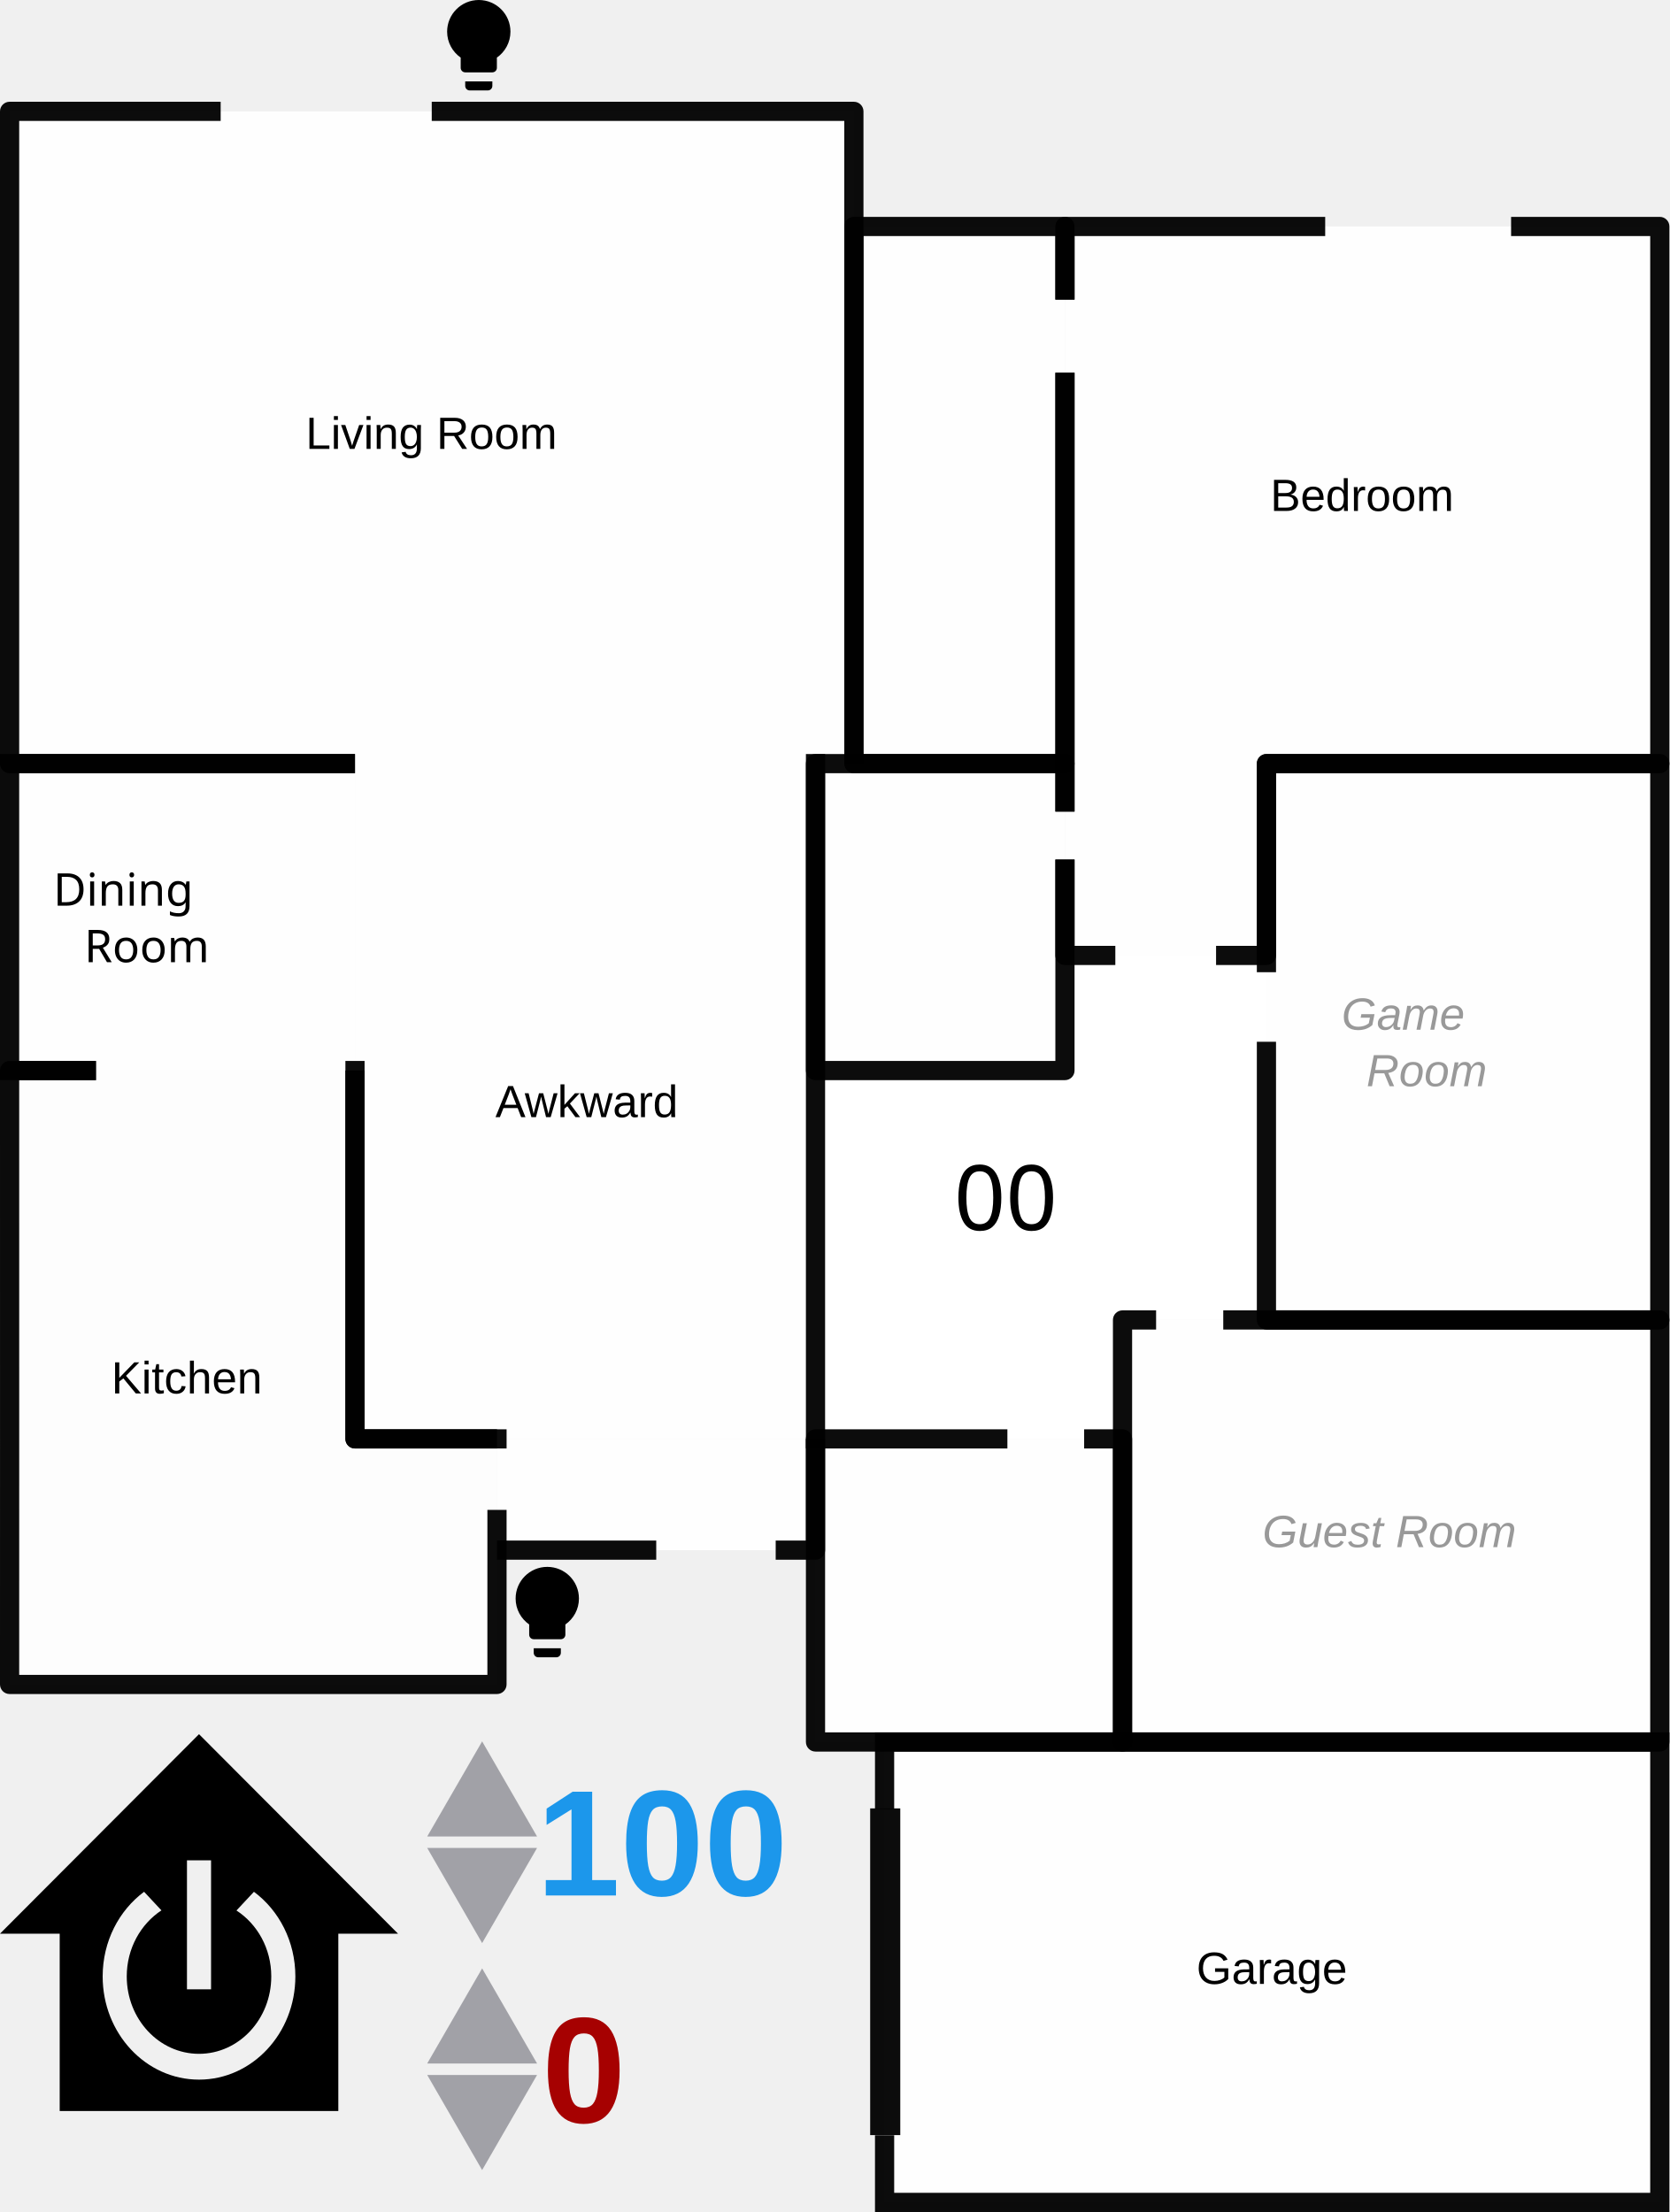
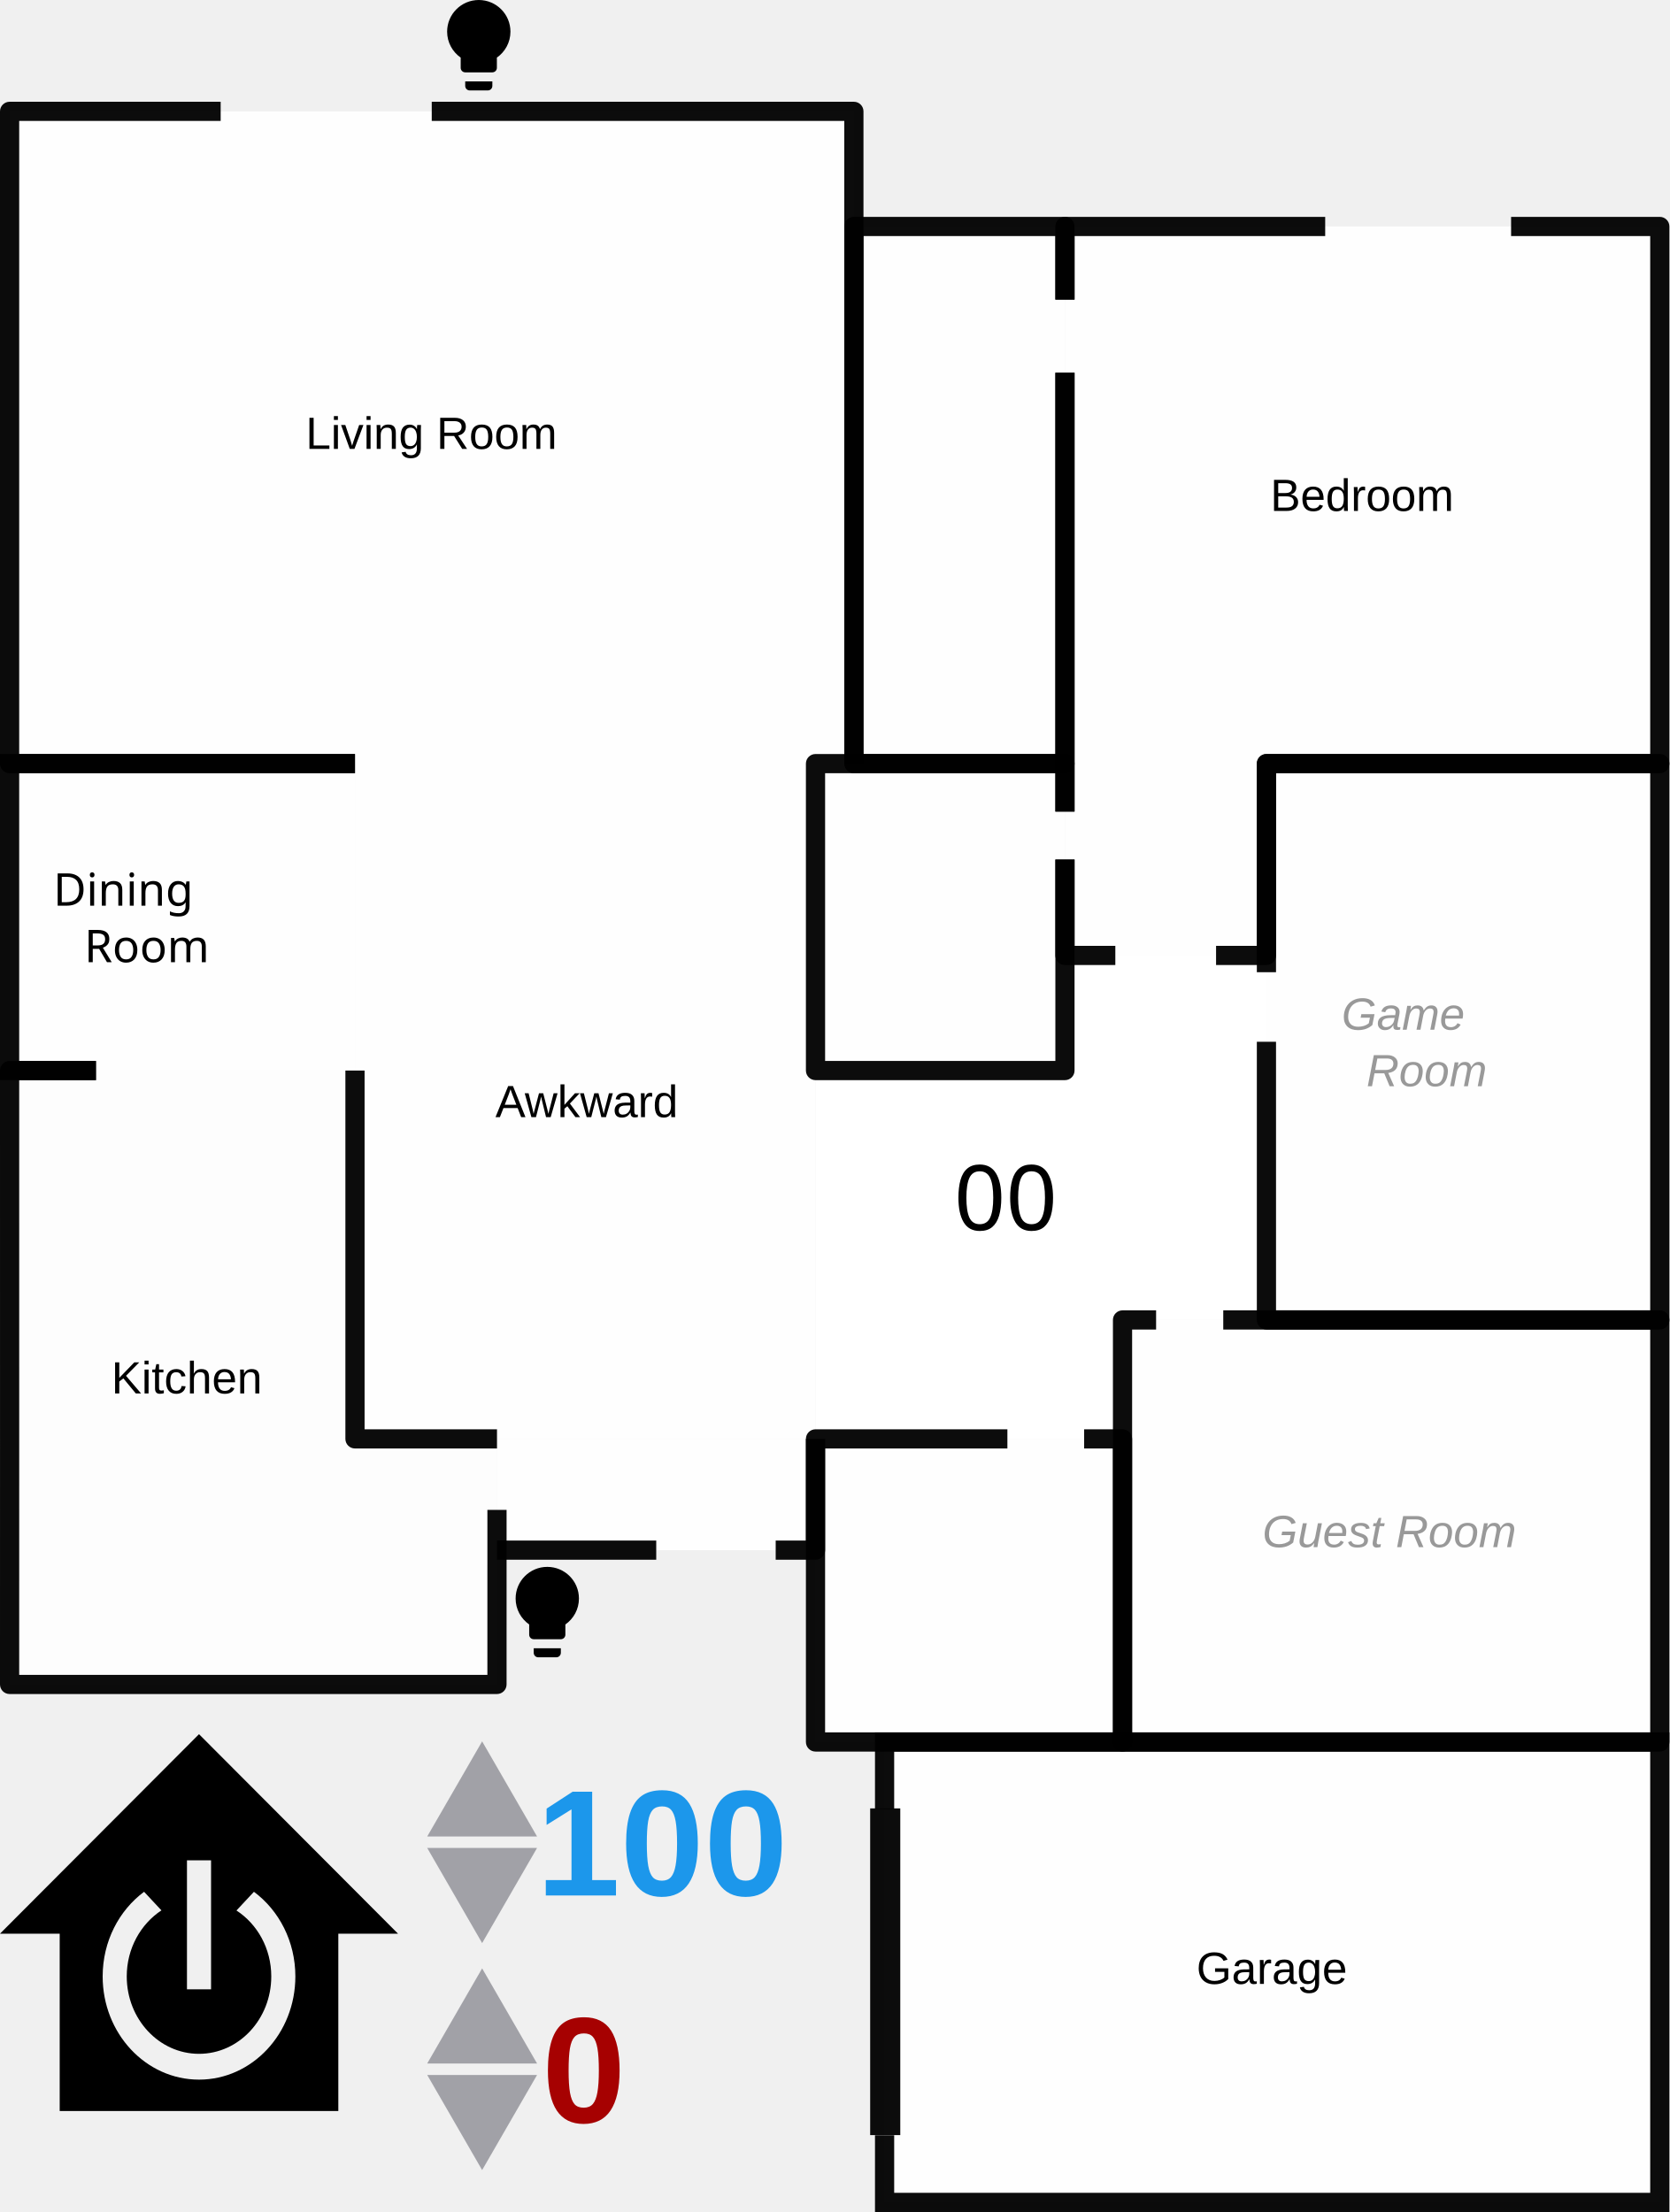
<svg xmlns="http://www.w3.org/2000/svg" width="553.637" height="733.756" viewBox="0 0 553.637 733.756" id="svg2" version="1.1">
  <defs id="defs4" />
  <path id="light.living_room_lights_level" d="m 3.182,36.937 280,0 0,216.364 -280,0 z" style="opacity:0.95;fill:#ffffff;fill-opacity:0.997;stroke:none;stroke-width:0.625;stroke-linejoin:round;stroke-miterlimit:4;stroke-dasharray:none;stroke-dashoffset:0;stroke-opacity:1" />
  <path style="display:inline;opacity:0.95;fill:#ffffff;fill-opacity:0.997;stroke:none;stroke-width:0.625;stroke-linejoin:round;stroke-miterlimit:4;stroke-dasharray:none;stroke-dashoffset:0;stroke-opacity:1" d="m 164.823,477.301 105.631,0 0,36.909 -105.636,0 z" id="switch.entry_lights_door" />
  <path style="display:inline;opacity:0.95;fill:#ffffff;fill-opacity:0.997;stroke:none;stroke-width:0.625;stroke-linejoin:round;stroke-miterlimit:4;stroke-dasharray:none;stroke-dashoffset:0;stroke-opacity:1" d="m 270.455,253.301 0,224 -152.727,0 c 0,-74.667 0,-149.333 0,-224 z" id="light.awkward_lights_level" />
  <path style="display:inline;opacity:0.95;fill:#ffffff;fill-opacity:0.997;stroke:none;stroke-width:0.625;stroke-linejoin:round;stroke-miterlimit:4;stroke-dasharray:none;stroke-dashoffset:0;stroke-opacity:1" d="m 293.364,577.846 257.091,0 0,152.727 -257.09,0 0,-65.109 z" id="garage_area" />
  <path style="display:inline;opacity:0.95;fill:#ffffff;fill-opacity:0.997;stroke:none;stroke-width:0.625;stroke-linejoin:round;stroke-miterlimit:4;stroke-dasharray:none;stroke-dashoffset:0;stroke-opacity:1" d="m 353.182,355.119 -82.727,0 0,-101.818 82.727,0 c 0,33.939 0,67.879 0,101.818 z" id="switch.closet_light" />








0"
       sodipodi:nodetypes="ccccc"
       inkscape:label="MasterCloset" /&gt;
    <path style="display:inline;opacity:0.95;fill:#ffffff;fill-opacity:0.997;stroke:none;stroke-width:0.625;stroke-linejoin:round;stroke-miterlimit:4;stroke-dasharray:none;stroke-dashoffset:0;stroke-opacity:1" d="m 353.182,253.301 0,-178.182 197.273,0 0,178.182 c -65.758,0 -131.515,0 -197.273,0 z" id="light.bedroom_lights_level" />
  <path id="switch.master_hall_light" d="" style="fill:#ff0000;fill-opacity:1;stroke:none;stroke-opacity:1" />








m 94.12433,591.99663 0,6.25 -6.562498,0 0,-6.25 z"
       style="display:inline;opacity:0.95;fill:none;fill-opacity:1;stroke:none;stroke-width:0.625;stroke-linejoin:round;stroke-miterlimit:4;stroke-dasharray:none;stroke-dashoffset:0;stroke-opacity:1"
       transform="translate(-52.87433,-570.43413)"
       inkscape:label="#path5754" /&gt;
    <path style="display:inline;opacity:0.95;fill:#ffffff;fill-opacity:0.997;stroke:none;stroke-width:0.625;stroke-linejoin:round;stroke-miterlimit:4;stroke-dasharray:none;stroke-dashoffset:0;stroke-opacity:1" d="m 283.182,75.119 70,0 0,178.182 -70,0 z" id="light.bathroom_lights_level" />
  <path style="display:inline;opacity:0.95;fill:#ffffff;fill-opacity:0.953;stroke:none;stroke-width:0.625;stroke-linejoin:round;stroke-miterlimit:4;stroke-dasharray:none;stroke-dashoffset:0;stroke-opacity:1" d="m 420,253.301 130.455,0 0,184.545 -130.455,0 z" id="switch.game_room_light" />








0"
       sodipodi:nodetypes="ccccc"
       inkscape:label="GameRoom" /&gt;
    <path style="display:inline;opacity:0.95;fill:#ffffff;fill-opacity:0.997;stroke:none;stroke-width:0.625;stroke-linejoin:round;stroke-miterlimit:4;stroke-dasharray:none;stroke-dashoffset:0;stroke-opacity:1" d="m 372.273,437.846 178.182,0 0,140 -178.182,0 z" id="switch.guest_room_light" />








0"
       sodipodi:nodetypes="ccccc"
       inkscape:label="GuestRoom" /&gt;
    <path style="display:inline;opacity:0.95;fill:#ffffff;fill-opacity:0.997;stroke:none;stroke-width:0.625;stroke-linejoin:round;stroke-miterlimit:4;stroke-dasharray:none;stroke-dashoffset:0;stroke-opacity:1" d="m 270.455,477.301 c 37.386,0 67.818,0 101.818,0 l 0,100.545 -101.818,0 z" id="switch.guest_bath_light" />








0"
       sodipodi:nodetypes="ccccc"
       inkscape:label="#rect4171" /&gt;
    <path style="fill:#ffffff;fill-opacity:0.997;fill-rule:evenodd;stroke:none;stroke-width:1px;stroke-linecap:butt;stroke-linejoin:miter;stroke-opacity:1" d="m 270.455,477.301 101.818,0 0,-39.455 47.727,0 0,-120.909 -66.818,0 0,38.182 -82.727,0 z" id="light.hallway_lights_level" />
  <path style="display:inline;opacity:0.95;fill:#ffffff;fill-opacity:0.997;stroke:none;stroke-width:0.625;stroke-linecap:square;stroke-linejoin:miter;stroke-miterlimit:4;stroke-dasharray:none;stroke-dashoffset:0;stroke-opacity:1" d="m 353.182,253.301 66.818,0 0,63.636 -66.818,0 z" id="switch.master_hall_lights" />
  <path style="display:inline;opacity:0.95;fill:#ffffff;fill-opacity:0.997;stroke:none;stroke-width:0.625;stroke-linejoin:round;stroke-miterlimit:4;stroke-dasharray:none;stroke-dashoffset:0;stroke-opacity:1" d="m 3.182,253.301 114.545,0 0,101.818 -114.545,0 z" id="light.dining_room_lights_level" />
  <path style="opacity:0.95;fill:#000000;fill-opacity:0.997;stroke:none;stroke-width:6.364;stroke-linecap:square;stroke-linejoin:miter;stroke-miterlimit:4;stroke-dasharray:none;stroke-dashoffset:0;stroke-opacity:1" d="m 288.583,599.873 9.984,0 0,108.374 -9.984,0 z" id="cover.garage" />
  <path d="m 181.5,519.756 a 10.5,10.5 0 0 0 -10.5,10.5 c 0,3.57 1.785,6.705 4.5,8.61 l 0,3.39 a 1.5,1.5 0 0 0 1.5,1.5 l 9,0 a 1.5,1.5 0 0 0 1.5,-1.5 l 0,-3.39 c 2.715,-1.905 4.5,-5.04 4.5,-8.61 a 10.5,10.5 0 0 0 -10.5,-10.5 m -4.5,28.5 a 1.5,1.5 0 0 0 1.5,1.5 l 6,0 a 1.5,1.5 0 0 0 1.5,-1.5 l 0,-1.5 -9,0 0,1.5 z" id="switch.entry_lights_porch" />
  <path d="M 158.784,-1.1917018e-5 A 10.5,10.5 0 0 0 148.284,10.5 c 0,3.57 1.785,6.705 4.5,8.61 l 0,3.39 a 1.5,1.5 0 0 0 1.5,1.5 l 9,0 a 1.5,1.5 0 0 0 1.5,-1.5 l 0,-3.39 c 2.715,-1.905 4.5,-5.04 4.5,-8.61 a 10.5,10.5 0 0 0 -10.5,-10.5 M 154.284,28.5 a 1.5,1.5 0 0 0 1.5,1.5 l 6,0 a 1.5,1.5 0 0 0 1.5,-1.5 l 0,-1.5 -9,0 0,1.5 z" id="switch.patio_light_switch" />
  <path d="M 66,575.256 -2.380682e-5,641.432 l 19.799,0 0,58.824 92.401,0 0,-58.824 19.799,0 -66,-66.176 z m -3.995,41.839 7.99,0 0,42.794 -7.99,0 0,-42.794 z m -14.219,10.441 5.751,6.163 c -6.87,4.536 -11.503,12.625 -11.503,21.911 a 23.965,25.677 0 0 0 23.965,25.677 23.965,25.677 0 0 0 23.965,-25.677 c 0,-9.287 -4.633,-17.376 -11.543,-21.869 l 5.792,-6.205 c 8.308,6.163 13.741,16.434 13.741,28.075 a 31.954,34.236 0 0 1 -31.954,34.236 31.954,34.236 0 0 1 -31.954,-34.236 c 0,-11.64 5.433,-21.912 13.741,-28.075 z" id="shut_down" />
  <path style="display:inline;opacity:0.95;fill:#ffffff;fill-opacity:0.941;stroke:none;stroke-width:0.625;stroke-linejoin:round;stroke-miterlimit:4;stroke-dasharray:none;stroke-dashoffset:0;stroke-opacity:1" d="m 3.187,477.301 -0.005,-122.182 114.545,0 0,122.182 47.096,0 -0.005,81.455 -161.636,0 z" id="light.kitchen_lights_level" />
  <path style="color:#000000;font-style:normal;font-variant:normal;font-weight:normal;font-stretch:normal;font-size:medium;line-height:normal;font-family:sans-serif;text-indent:0;text-align:start;text-decoration:none;text-decoration-line:none;text-decoration-style:solid;text-decoration-color:#000000;letter-spacing:normal;word-spacing:normal;text-transform:none;direction:ltr;block-progression:tb;writing-mode:lr-tb;baseline-shift:baseline;text-anchor:start;white-space:normal;clip-rule:nonzero;display:inline;overflow:visible;visibility:visible;opacity:0.95;isolation:auto;mix-blend-mode:normal;color-interpolation:sRGB;color-interpolation-filters:linearRGB;solid-color:#000000;solid-opacity:1;fill:#000000;fill-opacity:1;fill-rule:nonzero;stroke:none;stroke-width:6.364;stroke-linecap:butt;stroke-linejoin:round;stroke-miterlimit:4;stroke-dasharray:none;stroke-dashoffset:0;stroke-opacity:1;color-rendering:auto;image-rendering:auto;shape-rendering:auto;text-rendering:auto;enable-background:accumulate" d="M 3.182,33.756 A 3.182,3.182 0 0 0 0,36.938 l 0,216.363 a 3.182,3.182 0 0 0 3.182,3.182 l 114.545,0 0,-6.363 -111.363,0 0,-210 66.818,0 0,-6.363 -70,0 z m 140,0 0,6.363 70,0 66.818,0 0,213.182 6.363,0 0,-216.363 a 3.182,3.182 0 0 0 -3.182,-3.182 l -70,0 -70,0 z" id="path5716" />
  <path style="color:#000000;font-style:normal;font-variant:normal;font-weight:normal;font-stretch:normal;font-size:medium;line-height:normal;font-family:sans-serif;text-indent:0;text-align:start;text-decoration:none;text-decoration-line:none;text-decoration-style:solid;text-decoration-color:#000000;letter-spacing:normal;word-spacing:normal;text-transform:none;direction:ltr;block-progression:tb;writing-mode:lr-tb;baseline-shift:baseline;text-anchor:start;white-space:normal;clip-rule:nonzero;display:inline;overflow:visible;visibility:visible;opacity:0.95;isolation:auto;mix-blend-mode:normal;color-interpolation:sRGB;color-interpolation-filters:linearRGB;solid-color:#000000;solid-opacity:1;fill:#000000;fill-opacity:1;fill-rule:nonzero;stroke:none;stroke-width:6.364;stroke-linecap:butt;stroke-linejoin:miter;stroke-miterlimit:4;stroke-dasharray:none;stroke-dashoffset:0;stroke-opacity:1;color-rendering:auto;image-rendering:auto;shape-rendering:auto;text-rendering:auto;enable-background:accumulate" d="m 0,250.119 0,108.182 31.818,0 0,-6.363 -25.455,0 0,-95.455 111.363,0 0,-6.363 -117.727,0 z" id="DiningRoom" />
  <path style="color:#000000;font-style:normal;font-variant:normal;font-weight:normal;font-stretch:normal;font-size:medium;line-height:normal;font-family:sans-serif;text-indent:0;text-align:start;text-decoration:none;text-decoration-line:none;text-decoration-style:solid;text-decoration-color:#000000;letter-spacing:normal;word-spacing:normal;text-transform:none;direction:ltr;block-progression:tb;writing-mode:lr-tb;baseline-shift:baseline;text-anchor:start;white-space:normal;clip-rule:nonzero;display:inline;overflow:visible;visibility:visible;opacity:0.95;isolation:auto;mix-blend-mode:normal;color-interpolation:sRGB;color-interpolation-filters:linearRGB;solid-color:#000000;solid-opacity:1;fill:#000000;fill-opacity:1;fill-rule:nonzero;stroke:none;stroke-width:6.364;stroke-linecap:butt;stroke-linejoin:round;stroke-miterlimit:4;stroke-dasharray:none;stroke-dashoffset:0;stroke-opacity:1;color-rendering:auto;image-rendering:auto;shape-rendering:auto;text-rendering:auto;enable-background:accumulate" d="M 3.182,351.938 A 3.182,3.182 0 0 0 0,355.119 L 0.006,477.301 0,558.756 a 3.182,3.182 0 0 0 3.182,3.182 l 161.637,0 A 3.182,3.182 0 0 0 168,558.756 c 0.002,-20.447 0.003,-38.169 0.004,-57.91 l -6.363,0 c -9.4e-4,18.656 -0.002,35.675 -0.004,54.729 l -155.273,0 0.006,-78.273 -0.006,-119 25.455,0 0,-6.363 -28.637,0 z m 111.363,3.182 0,122.182 a 3.182,3.182 0 0 0 3.182,3.182 l 47.098,0 0,-6.363 -43.916,0 0,-119 -6.363,0 z" id="path5728" />
  <path style="color:#000000;font-style:normal;font-variant:normal;font-weight:normal;font-stretch:normal;font-size:medium;line-height:normal;font-family:sans-serif;text-indent:0;text-align:start;text-decoration:none;text-decoration-line:none;text-decoration-style:solid;text-decoration-color:#000000;letter-spacing:normal;word-spacing:normal;text-transform:none;direction:ltr;block-progression:tb;writing-mode:lr-tb;baseline-shift:baseline;text-anchor:start;white-space:normal;clip-rule:nonzero;display:inline;overflow:visible;visibility:visible;opacity:0.95;isolation:auto;mix-blend-mode:normal;color-interpolation:sRGB;color-interpolation-filters:linearRGB;solid-color:#000000;solid-opacity:1;fill:#000000;fill-opacity:1;fill-rule:nonzero;stroke:none;stroke-width:6.364;stroke-linecap:butt;stroke-linejoin:round;stroke-miterlimit:4;stroke-dasharray:none;stroke-dashoffset:0;stroke-opacity:1;color-rendering:auto;image-rendering:auto;shape-rendering:auto;text-rendering:auto;enable-background:accumulate" d="m 267.273,477.301 0,33.727 -10.023,0 0,6.365 13.205,0 a 3.182,3.182 0 0 0 3.182,-3.182 l 0,-36.91 -6.363,0 z m -102.455,33.727 0,6.365 52.818,0 0,-6.365 -52.818,0 z" id="path5732" />
-   <path id="path5736" d="m 270.455,253.301 0,224 m -105.631,0 -47.096,0 0,-122.182" style="display:inline;opacity:0.95;fill:none;fill-opacity:1;stroke:#000000;stroke-width:6.364;stroke-linecap:square;stroke-linejoin:round;stroke-miterlimit:4;stroke-dasharray:none;stroke-dashoffset:0;stroke-opacity:1" />
+   <path id="path5736" d="m 270.455,253.301 0,224 m -105.631,0 -47.096,0 0,-122.182" style="display:inline;opacity:0.95;fill:none;fill-opacity:1;stroke:none;stroke-width:6.364;stroke-linecap:square;stroke-linejoin:round;stroke-miterlimit:4;stroke-dasharray:none;stroke-dashoffset:0;stroke-opacity:1" />









    path
       sodipodi:nodetypes="cccccc"
       inkscape:connector-curvature="0"
       id="path5740"
       d="m 81.686841,625.74663 -9e-6,-1.875 25.249998,0 0,15 -25.249958,0 3e-6,-1.875"
       style="display:inline;opacity:0.95;fill:none;fill-opacity:1;stroke:#000000;stroke-width:0.625;stroke-linejoin:round;stroke-miterlimit:4;stroke-dasharray:none;stroke-dashoffset:0;stroke-opacity:1"
       transform="translate(-52.874328,-570.43413)" /&gt;
    <path style="color:#000000;font-style:normal;font-variant:normal;font-weight:normal;font-stretch:normal;font-size:medium;line-height:normal;font-family:sans-serif;text-indent:0;text-align:start;text-decoration:none;text-decoration-line:none;text-decoration-style:solid;text-decoration-color:#000000;letter-spacing:normal;word-spacing:normal;text-transform:none;direction:ltr;block-progression:tb;writing-mode:lr-tb;baseline-shift:baseline;text-anchor:start;white-space:normal;clip-rule:nonzero;display:inline;overflow:visible;visibility:visible;opacity:0.95;isolation:auto;mix-blend-mode:normal;color-interpolation:sRGB;color-interpolation-filters:linearRGB;solid-color:#000000;solid-opacity:1;fill:#000000;fill-opacity:1;fill-rule:nonzero;stroke:none;stroke-width:6.364;stroke-linecap:butt;stroke-linejoin:round;stroke-miterlimit:4;stroke-dasharray:none;stroke-dashoffset:0;stroke-opacity:1;color-rendering:auto;image-rendering:auto;shape-rendering:auto;text-rendering:auto;enable-background:accumulate" d="m 270.455,250.119 a 3.182,3.182 0 0 0 -3.182,3.182 l 0,101.818 a 3.182,3.182 0 0 0 3.182,3.182 l 82.727,0 a 3.182,3.182 0 0 0 3.182,-3.182 l 0,-70 -6.363,0 0,66.818 -76.363,0 0,-95.455 76.363,0 0,12.729 6.363,0 0,-15.91 a 3.182,3.182 0 0 0 -3.182,-3.182 l -82.727,0 z" id="path5747" />
  <path style="color:#000000;font-style:normal;font-variant:normal;font-weight:normal;font-stretch:normal;font-size:medium;line-height:normal;font-family:sans-serif;text-indent:0;text-align:start;text-decoration:none;text-decoration-line:none;text-decoration-style:solid;text-decoration-color:#000000;letter-spacing:normal;word-spacing:normal;text-transform:none;direction:ltr;block-progression:tb;writing-mode:lr-tb;baseline-shift:baseline;text-anchor:start;white-space:normal;clip-rule:nonzero;display:inline;overflow:visible;visibility:visible;opacity:0.95;isolation:auto;mix-blend-mode:normal;color-interpolation:sRGB;color-interpolation-filters:linearRGB;solid-color:#000000;solid-opacity:1;fill:#000000;fill-opacity:1;fill-rule:nonzero;stroke:none;stroke-width:6.364;stroke-linecap:butt;stroke-linejoin:round;stroke-miterlimit:4;stroke-dasharray:none;stroke-dashoffset:0;stroke-opacity:1;color-rendering:auto;image-rendering:auto;shape-rendering:auto;text-rendering:auto;enable-background:accumulate" d="M 353.182,71.938 A 3.182,3.182 0 0 0 350,75.119 l 0,24.262 6.363,0 0,-21.08 83.125,0 0,-6.363 -86.307,0 z m 147.955,0 0,6.363 46.137,0 0,171.818 -127.273,0 a 3.182,3.182 0 0 0 -3.182,3.182 l 0,60.455 -13.523,0 0,6.363 16.705,0 a 3.182,3.182 0 0 0 3.182,-3.182 l 0,-60.455 127.273,0 a 3.182,3.182 0 0 0 3.182,-3.182 l 0,-178.182 A 3.182,3.182 0 0 0 550.455,71.938 l -49.318,0 z M 350,123.643 l 0,145.568 6.363,0 0,-145.568 -6.363,0 z m 0,161.477 0,31.818 a 3.182,3.182 0 0 0 3.182,3.182 l 16.705,0 0,-6.363 -13.523,0 0,-28.637 -6.363,0 z" id="path5751" />
  <path style="color:#000000;font-style:normal;font-variant:normal;font-weight:normal;font-stretch:normal;font-size:medium;line-height:normal;font-family:sans-serif;text-indent:0;text-align:start;text-decoration:none;text-decoration-line:none;text-decoration-style:solid;text-decoration-color:#000000;letter-spacing:normal;word-spacing:normal;text-transform:none;direction:ltr;block-progression:tb;writing-mode:lr-tb;baseline-shift:baseline;text-anchor:start;white-space:normal;clip-rule:nonzero;display:inline;overflow:visible;visibility:visible;opacity:0.95;isolation:auto;mix-blend-mode:normal;color-interpolation:sRGB;color-interpolation-filters:linearRGB;solid-color:#000000;solid-opacity:1;fill:#000000;fill-opacity:1;fill-rule:nonzero;stroke:none;stroke-width:6.364;stroke-linecap:butt;stroke-linejoin:round;stroke-miterlimit:4;stroke-dasharray:none;stroke-dashoffset:0;stroke-opacity:1;color-rendering:auto;image-rendering:auto;shape-rendering:auto;text-rendering:auto;enable-background:accumulate" d="M 283.182,71.938 A 3.182,3.182 0 0 0 280,75.119 l 0,178.182 a 3.182,3.182 0 0 0 3.182,3.182 l 70,0 a 3.182,3.182 0 0 0 3.182,-3.182 l 0,-129.658 -6.363,0 0,126.477 -63.637,0 0,-171.818 63.637,0 0,21.08 6.363,0 0,-24.262 A 3.182,3.182 0 0 0 353.182,71.938 l -70,0 z" id="path5757" />
  <path style="color:#000000;font-style:normal;font-variant:normal;font-weight:normal;font-stretch:normal;font-size:medium;line-height:normal;font-family:sans-serif;text-indent:0;text-align:start;text-decoration:none;text-decoration-line:none;text-decoration-style:solid;text-decoration-color:#000000;letter-spacing:normal;word-spacing:normal;text-transform:none;direction:ltr;block-progression:tb;writing-mode:lr-tb;baseline-shift:baseline;text-anchor:start;white-space:normal;clip-rule:nonzero;display:inline;overflow:visible;visibility:visible;opacity:0.95;isolation:auto;mix-blend-mode:normal;color-interpolation:sRGB;color-interpolation-filters:linearRGB;solid-color:#000000;solid-opacity:1;fill:#000000;fill-opacity:1;fill-rule:nonzero;stroke:none;stroke-width:6.364;stroke-linecap:butt;stroke-linejoin:round;stroke-miterlimit:4;stroke-dasharray:none;stroke-dashoffset:0;stroke-opacity:1;color-rendering:auto;image-rendering:auto;shape-rendering:auto;text-rendering:auto;enable-background:accumulate" d="m 420,250.119 a 3.182,3.182 0 0 0 -3.182,3.182 l 0,69.205 6.363,0 0,-66.023 124.092,0 0,178.182 -124.092,0 0,-89.09 -6.363,0 0,92.271 A 3.182,3.182 0 0 0 420,441.027 l 130.455,0 a 3.182,3.182 0 0 0 3.182,-3.182 l 0,-184.545 a 3.182,3.182 0 0 0 -3.182,-3.182 l -130.455,0 z" id="path5761" />
  <path style="color:#000000;font-style:normal;font-variant:normal;font-weight:normal;font-stretch:normal;font-size:medium;line-height:normal;font-family:sans-serif;text-indent:0;text-align:start;text-decoration:none;text-decoration-line:none;text-decoration-style:solid;text-decoration-color:#000000;letter-spacing:normal;word-spacing:normal;text-transform:none;direction:ltr;block-progression:tb;writing-mode:lr-tb;baseline-shift:baseline;text-anchor:start;white-space:normal;clip-rule:nonzero;display:inline;overflow:visible;visibility:visible;opacity:0.95;isolation:auto;mix-blend-mode:normal;color-interpolation:sRGB;color-interpolation-filters:linearRGB;solid-color:#000000;solid-opacity:1;fill:#000000;fill-opacity:1;fill-rule:nonzero;stroke:none;stroke-width:6.364;stroke-linecap:butt;stroke-linejoin:round;stroke-miterlimit:4;stroke-dasharray:none;stroke-dashoffset:0;stroke-opacity:1;color-rendering:auto;image-rendering:auto;shape-rendering:auto;text-rendering:auto;enable-background:accumulate" d="m 372.273,434.664 a 3.182,3.182 0 0 0 -3.182,3.182 l 0,140 a 3.182,3.182 0 0 0 3.182,3.182 l 178.182,0 a 3.182,3.182 0 0 0 3.182,-3.182 l 0,-140 a 3.182,3.182 0 0 0 -3.182,-3.182 l -144.773,0 0,6.363 141.592,0 0,133.637 -171.818,0 0,-133.637 7.953,0 0,-6.363 -11.135,0 z" id="path5765" />
  <path style="color:#000000;font-style:normal;font-variant:normal;font-weight:normal;font-stretch:normal;font-size:medium;line-height:normal;font-family:sans-serif;text-indent:0;text-align:start;text-decoration:none;text-decoration-line:none;text-decoration-style:solid;text-decoration-color:#000000;letter-spacing:normal;word-spacing:normal;text-transform:none;direction:ltr;block-progression:tb;writing-mode:lr-tb;baseline-shift:baseline;text-anchor:start;white-space:normal;clip-rule:nonzero;display:inline;overflow:visible;visibility:visible;opacity:0.95;isolation:auto;mix-blend-mode:normal;color-interpolation:sRGB;color-interpolation-filters:linearRGB;solid-color:#000000;solid-opacity:1;fill:#000000;fill-opacity:1;fill-rule:nonzero;stroke:none;stroke-width:6.364;stroke-linecap:butt;stroke-linejoin:round;stroke-miterlimit:4;stroke-dasharray:none;stroke-dashoffset:0;stroke-opacity:1;color-rendering:auto;image-rendering:auto;shape-rendering:auto;text-rendering:auto;enable-background:accumulate" d="m 270.455,474.119 a 3.182,3.182 0 0 0 -3.182,3.182 l 0,100.545 a 3.182,3.182 0 0 0 3.182,3.182 l 101.818,0 a 3.182,3.182 0 0 0 3.182,-3.182 l 0,-100.545 a 3.182,3.182 0 0 0 -3.182,-3.182 l -12.729,0 0,6.363 9.547,0 0,94.182 -95.455,0 0,-94.182 60.455,0 0,-6.363 -63.637,0 z" id="path5769" />
  <path style="color:#000000;font-style:normal;font-variant:normal;font-weight:normal;font-stretch:normal;font-size:medium;line-height:normal;font-family:sans-serif;text-indent:0;text-align:start;text-decoration:none;text-decoration-line:none;text-decoration-style:solid;text-decoration-color:#000000;letter-spacing:normal;word-spacing:normal;text-transform:none;direction:ltr;block-progression:tb;writing-mode:lr-tb;baseline-shift:baseline;text-anchor:start;white-space:normal;clip-rule:nonzero;display:inline;overflow:visible;visibility:visible;opacity:0.95;isolation:auto;mix-blend-mode:normal;color-interpolation:sRGB;color-interpolation-filters:linearRGB;solid-color:#000000;solid-opacity:1;fill:#000000;fill-opacity:1;fill-rule:nonzero;stroke:none;stroke-width:6.364;stroke-linecap:square;stroke-linejoin:miter;stroke-miterlimit:4;stroke-dasharray:none;stroke-dashoffset:0;stroke-opacity:1;color-rendering:auto;image-rendering:auto;shape-rendering:auto;text-rendering:auto;enable-background:accumulate" d="m 290.182,574.664 0,22.273 0,3.182 6.363,0 0,-3.182 0,-15.908 250.729,0 0,146.363 -250.727,0 0,-15.91 0,-3.182 -6.365,0 0,3.182 0,22.273 263.455,0 0,-159.092 -263.455,0 z" id="rect4163" />
  <text xml:space="preserve" style="font-style:normal;font-weight:normal;font-size:30px;line-height:125%;font-family:sans-serif;letter-spacing:0px;word-spacing:0px;display:inline;fill:#000000;fill-opacity:1;stroke:none;stroke-width:1px;stroke-linecap:butt;stroke-linejoin:miter;stroke-opacity:1" x="164.296" y="370.582" id="text4169">
    <tspan id="tspan4171" x="164.296" y="370.582" style="font-style:normal;font-variant:normal;font-weight:normal;font-stretch:normal;font-size:15px;font-family:Arial;-inkscape-font-specification:Arial">Awkward</tspan>
  </text>
  <text xml:space="preserve" style="font-style:normal;font-weight:normal;font-size:60px;line-height:125%;font-family:sans-serif;letter-spacing:0px;word-spacing:0px;display:inline;fill:#000000;fill-opacity:1;stroke:none;stroke-width:1px;stroke-linecap:butt;stroke-linejoin:miter;stroke-opacity:1" x="101.39" y="148.909" id="text4161">
    <tspan id="tspan4163" x="101.39" y="148.909" style="font-style:normal;font-variant:normal;font-weight:normal;font-stretch:normal;font-size:15px;font-family:Arial;-inkscape-font-specification:Arial">Living Room</tspan>
  </text>
  <text xml:space="preserve" style="font-style:normal;font-weight:normal;font-size:30px;line-height:125%;font-family:sans-serif;letter-spacing:0px;word-spacing:0px;fill:#000000;fill-opacity:1;stroke:none;stroke-width:1px;stroke-linecap:butt;stroke-linejoin:miter;stroke-opacity:1" x="396.791" y="658.092" id="garage_label">
    <tspan id="tspan4182" x="396.791" y="658.092" style="font-style:normal;font-variant:normal;font-weight:normal;font-stretch:normal;font-size:15px;font-family:Arial;-inkscape-font-specification:Arial">Garage</tspan>
  </text>
  <text xml:space="preserve" style="font-style:normal;font-weight:normal;font-size:30px;line-height:125%;font-family:sans-serif;letter-spacing:0px;word-spacing:0px;display:inline;fill:#000000;fill-opacity:1;stroke:none;stroke-width:1px;stroke-linecap:butt;stroke-linejoin:miter;stroke-opacity:1" x="60.4" y="300.427" id="text4173">
    <tspan id="tspan4175" x="60.4" y="300.427" style="font-size:15px;text-align:center;text-anchor:middle">Dining</tspan>
    <tspan x="60.4" y="319.177" id="tspan4177" style="font-size:15px;text-align:center;text-anchor:middle">Room</tspan>
  </text>
  <text xml:space="preserve" style="font-style:normal;font-weight:normal;font-size:30px;line-height:125%;font-family:sans-serif;letter-spacing:0px;word-spacing:0px;display:inline;fill:#000000;fill-opacity:1;stroke:none;stroke-width:1px;stroke-linecap:butt;stroke-linejoin:miter;stroke-opacity:1" x="421.291" y="169.491" id="text4206">
    <tspan id="tspan4208" x="421.291" y="169.491" style="font-style:normal;font-variant:normal;font-weight:normal;font-stretch:normal;font-size:15px;font-family:Arial;-inkscape-font-specification:Arial">Bedroom</tspan>
  </text>
  <text xml:space="preserve" style="font-style:normal;font-weight:normal;font-size:30px;line-height:125%;font-family:sans-serif;text-align:center;letter-spacing:0px;word-spacing:0px;text-anchor:middle;display:inline;fill:#777777;fill-opacity:1;stroke:none;stroke-width:1px;stroke-linecap:butt;stroke-linejoin:miter;stroke-opacity:1" x="484.857" y="341.571" id="text4200">
    <tspan id="tspan4202" x="484.857" y="341.571" style="font-style:italic;font-variant:normal;font-weight:normal;font-stretch:normal;font-size:15px;font-family:Arial;-inkscape-font-specification:'Arial Italic';fill:#999999;fill-opacity:1">Game</tspan>
    <tspan x="484.857" y="360.321" id="tspan4204" style="font-style:italic;font-variant:normal;font-weight:normal;font-stretch:normal;font-size:15px;font-family:Arial;-inkscape-font-specification:'Arial Italic';fill:#999999;fill-opacity:1">Room</tspan>
  </text>
  <text xml:space="preserve" style="font-style:normal;font-weight:normal;font-size:30px;line-height:125%;font-family:sans-serif;letter-spacing:0px;word-spacing:0px;display:inline;fill:#777777;fill-opacity:1;stroke:none;stroke-width:1px;stroke-linecap:butt;stroke-linejoin:miter;stroke-opacity:1" x="418.682" y="513.215" id="text4196">
    <tspan id="tspan4198" x="418.682" y="513.215" style="font-style:italic;font-variant:normal;font-weight:normal;font-stretch:normal;font-size:15px;font-family:Arial;-inkscape-font-specification:'Arial Italic';fill:#999999;fill-opacity:1">Guest Room</tspan>
  </text>
  <text xml:space="preserve" style="font-style:normal;font-weight:normal;font-size:30px;line-height:125%;font-family:sans-serif;letter-spacing:0px;word-spacing:0px;fill:#000000;fill-opacity:1;stroke:none;stroke-width:1px;stroke-linecap:butt;stroke-linejoin:miter;stroke-opacity:1" x="345.242" y="408.04" id="sensor.hallway_thermostat_temperature">
    <tspan id="tspan4785" x="345.242" y="408.04" style="text-align:center;text-anchor:middle">00</tspan>
  </text>
  <text xml:space="preserve" style="font-style:normal;font-weight:normal;font-size:30px;line-height:111%;font-family:sans-serif;letter-spacing:0px;word-spacing:0px;display:inline;fill:#000000;fill-opacity:1;stroke:none;stroke-width:1px;stroke-linecap:butt;stroke-linejoin:miter;stroke-opacity:1" x="36.939" y="462.218" id="text4165">
    <tspan id="tspan4167" x="36.939" y="462.218" style="font-style:normal;font-variant:normal;font-weight:normal;font-stretch:normal;font-size:15px;line-height:125%;font-family:Arial;-inkscape-font-specification:Arial;letter-spacing:0px;writing-mode:lr-tb">Kitchen</tspan>
  </text>
  <rect style="opacity:0.95;fill:none;fill-opacity:1;stroke:#000000;stroke-width:0;stroke-linecap:square;stroke-linejoin:miter;stroke-miterlimit:4;stroke-dasharray:none;stroke-dashoffset:0;stroke-opacity:1" id="lock.front_door_locked" width="28.252" height="38.252" x="223.269" y="494.899" />
  <text xml:space="preserve" style="font-style:normal;font-weight:normal;font-size:30px;line-height:125%;font-family:sans-serif;letter-spacing:0px;word-spacing:0px;fill:#000000;fill-opacity:1;stroke:none;stroke-width:1px;stroke-linecap:butt;stroke-linejoin:miter;stroke-opacity:1" x="177.858" y="628.761" id="sensor.cool_to_temp">
    <tspan id="tspan4777" x="177.858" y="628.761" style="font-style:normal;font-variant:normal;font-weight:bold;font-stretch:normal;font-size:50px;font-family:Arial;-inkscape-font-specification:'Arial Bold';text-align:start;text-anchor:start;fill:#1c97eb;fill-opacity:1">100</tspan>
  </text>
  <text xml:space="preserve" style="font-style:normal;font-weight:normal;font-size:30px;line-height:125%;font-family:sans-serif;letter-spacing:0px;word-spacing:0px;fill:#000000;fill-opacity:1;stroke:none;stroke-width:1px;stroke-linecap:butt;stroke-linejoin:miter;stroke-opacity:1" x="179.731" y="704.06" id="sensor.heat_to_temp">
    <tspan id="tspan4781" x="179.731" y="704.06" style="font-style:normal;font-variant:normal;font-weight:bold;font-stretch:normal;font-size:50px;font-family:Arial;-inkscape-font-specification:'Arial Bold';text-align:start;text-anchor:start;fill:#a60101;fill-opacity:1">0</tspan>
  </text>
  <path style="opacity:0.95;fill:#99999f;fill-opacity:0.941;stroke:none;stroke-width:1;stroke-linecap:square;stroke-linejoin:miter;stroke-miterlimit:4;stroke-dasharray:none;stroke-dashoffset:0;stroke-opacity:1" id="cool_up" d="m 178.116,609.198 -36.44,0 18.22,-31.558 z" />
  <path d="m 178.116,-612.996 -36.44,0 18.22,-31.558 z" id="cool_down" style="opacity:0.95;fill:#99999f;fill-opacity:0.941;stroke:none;stroke-width:1;stroke-linecap:square;stroke-linejoin:miter;stroke-miterlimit:4;stroke-dasharray:none;stroke-dashoffset:0;stroke-opacity:1" transform="scale(1,-1)" />
  <path d="m 178.116,684.498 -36.44,0 18.22,-31.558 z" id="warm_up" style="opacity:0.95;fill:#99999f;fill-opacity:0.941;stroke:none;stroke-width:1;stroke-linecap:square;stroke-linejoin:miter;stroke-miterlimit:4;stroke-dasharray:none;stroke-dashoffset:0;stroke-opacity:1" />
  <path transform="scale(1,-1)" style="opacity:0.95;fill:#99999f;fill-opacity:0.941;stroke:none;stroke-width:1;stroke-linecap:square;stroke-linejoin:miter;stroke-miterlimit:4;stroke-dasharray:none;stroke-dashoffset:0;stroke-opacity:1" id="warm_down" d="m 178.116,-688.295 -36.44,0 18.22,-31.558 z" />
</svg>
